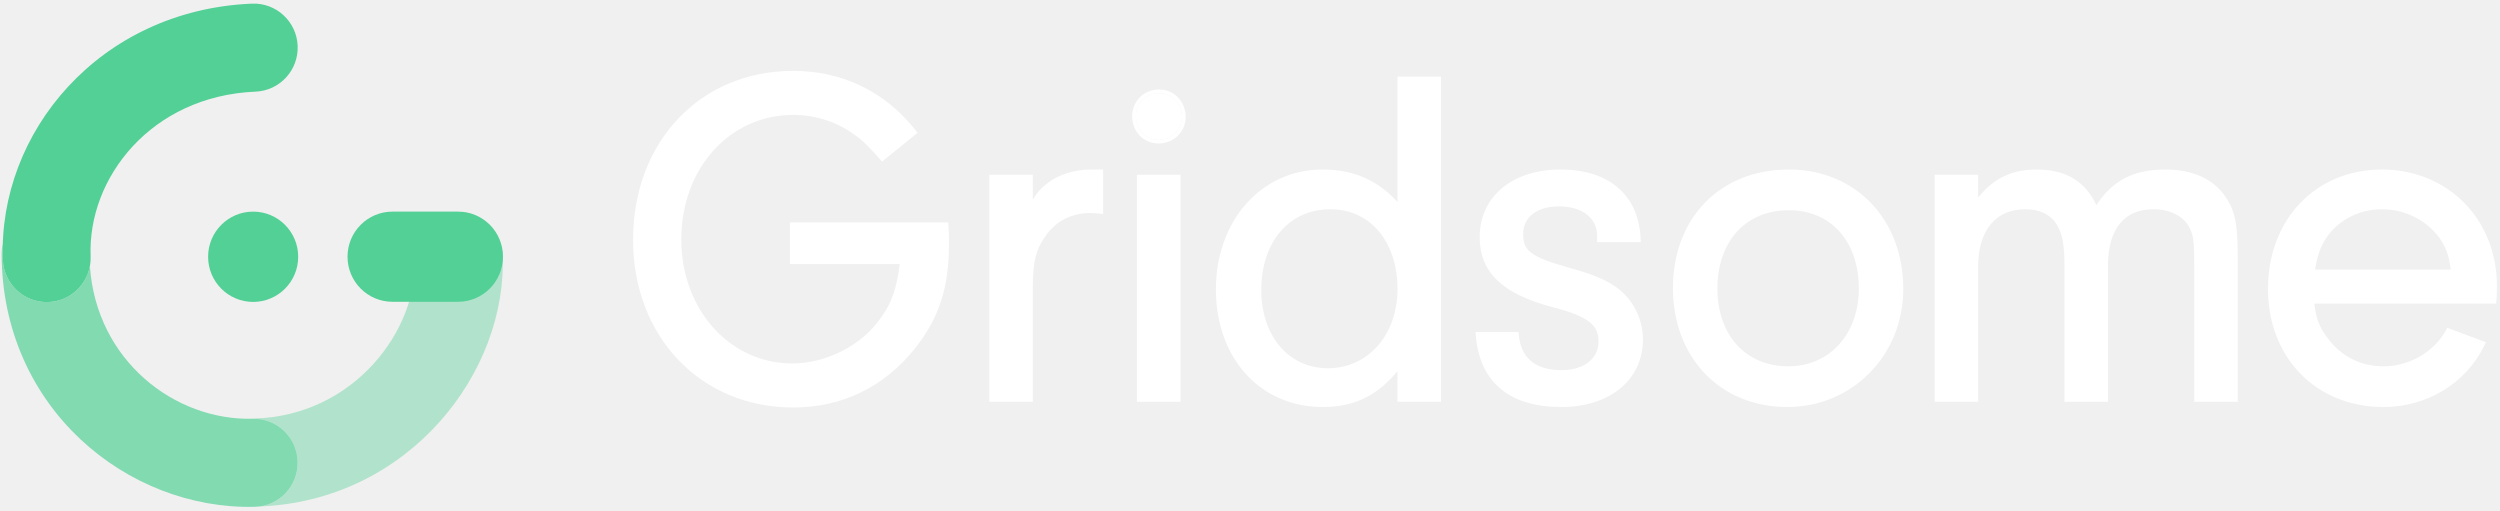
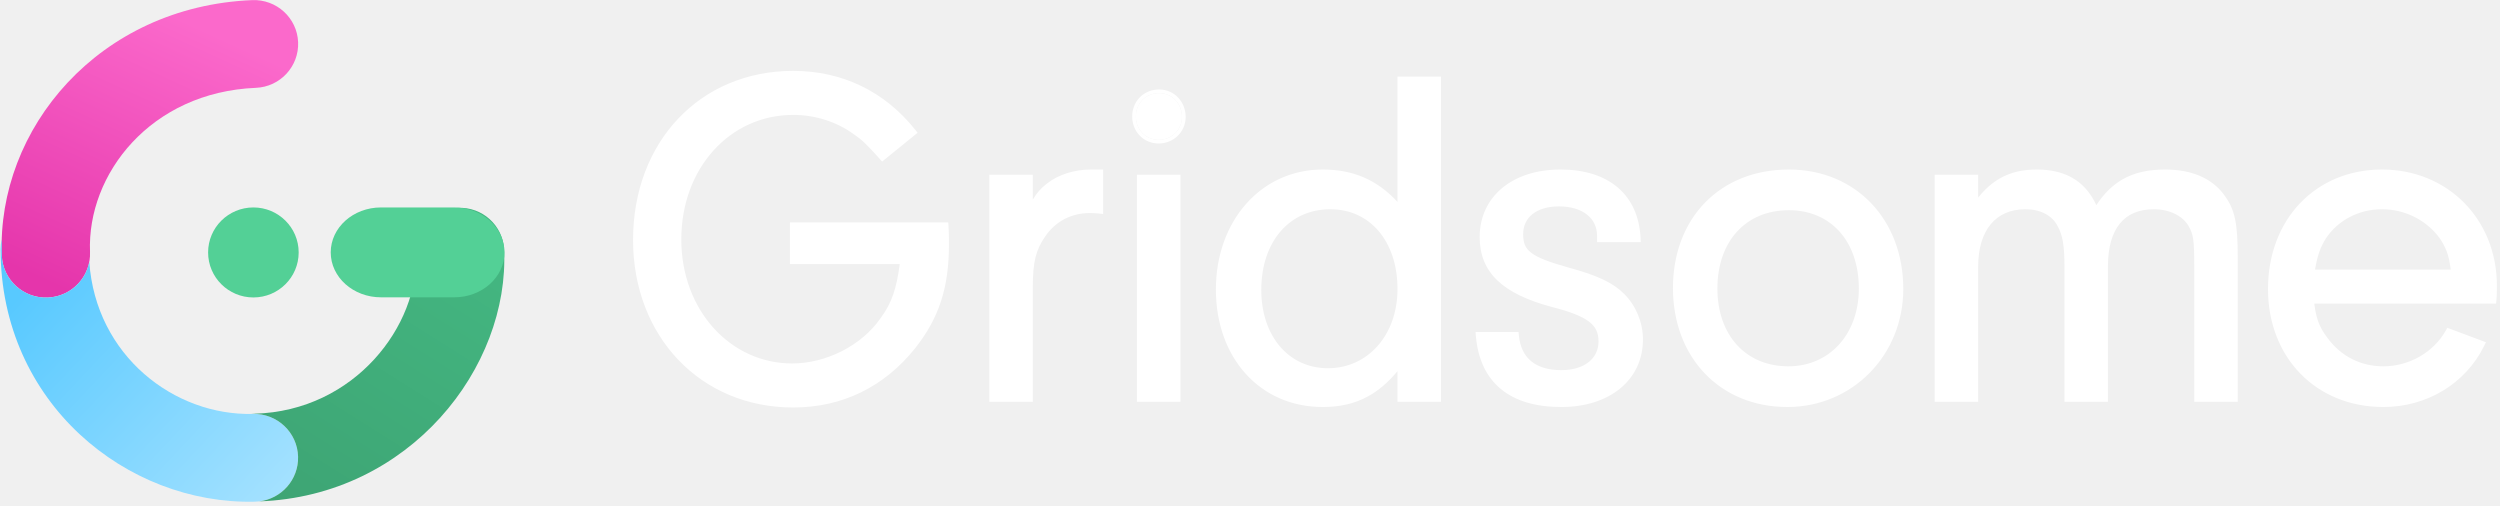
- <svg xmlns="http://www.w3.org/2000/svg" width="593" height="121" viewBox="0 0 593 121" fill="none">
-   <path fill-rule="evenodd" clip-rule="evenodd" d="M70.603 10.867C70.841 16.631 66.375 21.497 60.627 21.737C35.814 22.77 20.759 42.273 21.496 60.791C21.726 66.555 17.252 71.414 11.503 71.645C5.755 71.875 0.909 67.388 0.679 61.624C-0.522 31.447 23.609 2.369 59.763 0.863C65.511 0.624 70.364 5.103 70.603 10.867Z" fill="#53D096" />
-   <path fill-rule="evenodd" clip-rule="evenodd" d="M0.662 57.765C0.485 58.529 0.391 59.325 0.391 60.144C0.391 96.75 30.196 120.96 60.435 120.213C66.187 120.071 70.734 115.281 70.593 109.514C70.451 103.747 65.674 99.186 59.923 99.328C41.4 99.785 22.856 85.507 21.326 63.141C20.451 67.821 16.449 71.447 11.503 71.644C5.754 71.875 0.908 67.388 0.679 61.624C0.627 60.335 0.622 59.048 0.662 57.765Z" fill="#53D096" fill-opacity="0.7" />
-   <path fill-rule="evenodd" clip-rule="evenodd" d="M119.208 60.224C118.933 54.462 114.051 50.014 108.305 50.291C102.558 50.567 98.123 55.462 98.399 61.225C99.204 78.055 84.123 98.617 60.317 99.278C60.028 99.286 59.742 99.306 59.459 99.337C59.613 99.335 59.768 99.332 59.923 99.328C65.674 99.186 70.451 103.747 70.593 109.514C70.726 114.954 66.687 119.525 61.402 120.145C97.002 118.873 120.546 88.194 119.208 60.224Z" fill="#53D096" fill-opacity="0.4" />
-   <path d="M82.431 60.89C82.431 54.984 87.206 50.196 93.096 50.196L108.638 50.196C114.528 50.196 119.303 54.984 119.303 60.89C119.303 66.796 114.528 71.584 108.638 71.584H93.096C87.206 71.584 82.431 66.796 82.431 60.89Z" fill="#53D096" />
-   <path d="M49.362 60.906C49.362 54.991 54.149 50.196 60.048 50.196C65.946 50.196 70.733 54.991 70.733 60.906C70.733 66.821 65.946 71.616 60.048 71.616C54.149 71.616 49.362 66.821 49.362 60.906Z" fill="#53D096" />
+ <svg xmlns="http://www.w3.org/2000/svg" width="593" height="120" viewBox="0 0 593 120" fill="none">
+   <path fill-rule="evenodd" clip-rule="evenodd" d="M70.714 10C70.954 15.746 66.464 20.597 60.686 20.836C35.744 21.866 20.61 41.306 21.352 59.766C21.582 65.512 17.085 70.356 11.307 70.585C5.528 70.815 0.657 66.343 0.426 60.596C-0.781 30.516 23.476 1.53 59.817 0.029C65.595 -0.21 70.474 4.255 70.714 10Z" fill="url(#paint0_linear)" />
+   <path fill-rule="evenodd" clip-rule="evenodd" d="M0.41 56.75C0.231 57.511 0.137 58.305 0.137 59.121C0.137 95.611 30.096 119.744 60.493 119C66.275 118.858 70.846 114.083 70.704 108.334C70.561 102.585 65.76 98.04 59.978 98.181C41.359 98.637 22.718 84.404 21.181 62.109C20.302 66.774 16.278 70.388 11.306 70.585C5.528 70.815 0.657 66.343 0.426 60.596C0.375 59.311 0.369 58.029 0.41 56.75Z" fill="url(#paint1_linear)" />
+   <path fill-rule="evenodd" clip-rule="evenodd" d="M119.572 59.201C119.295 53.457 114.388 49.024 108.612 49.299C102.835 49.575 98.377 54.455 98.655 60.199C99.464 76.975 84.304 97.472 60.375 98.131C60.084 98.139 59.796 98.159 59.512 98.19C59.667 98.188 59.823 98.185 59.978 98.181C65.76 98.04 70.561 102.586 70.704 108.334C70.838 113.757 66.778 118.313 61.465 118.932C97.251 117.664 120.917 87.082 119.572 59.201Z" fill="url(#paint2_linear)" />
+   <path d="M78.448 59.865C78.448 53.977 83.786 49.205 90.371 49.205L107.745 49.205C114.33 49.205 119.667 53.977 119.667 59.865C119.667 65.753 114.33 70.525 107.745 70.525H90.371C83.786 70.525 78.448 65.753 78.448 59.865Z" fill="#53D096" />
+   <path d="M49.363 59.88C49.363 53.984 54.175 49.205 60.104 49.205C66.033 49.205 70.845 53.984 70.845 59.88C70.845 65.777 66.033 70.556 60.104 70.556C54.175 70.556 49.363 65.777 49.363 59.88Z" fill="#53D096" />
  <path d="M274.955 22.09C271.798 22.09 269.43 24.464 269.43 27.629C269.43 30.794 271.798 33.167 274.842 33.167C277.887 33.167 280.368 30.794 280.368 27.742C280.368 24.577 278 22.09 274.955 22.09Z" fill="white" />
  <path fill-rule="evenodd" clip-rule="evenodd" d="M187.375 52.756H224.92L224.978 53.564C225.093 55.177 225.093 57.235 225.093 57.914V57.921C225.093 68.148 222.788 75.353 217.125 82.534L217.124 82.536L217.122 82.538C209.744 91.782 199.798 96.656 188.135 96.656C166.187 96.656 150.162 79.836 150.162 56.904C150.162 33.639 166.067 16.812 188.135 16.812C199.792 16.812 209.854 21.682 217.123 30.818L217.658 31.491L209.239 38.323L208.684 37.702C205.755 34.428 204.464 33.145 202.534 31.855L202.519 31.845L202.504 31.834C198.487 28.896 193.37 27.255 188.135 27.255C173.14 27.255 161.605 39.888 161.605 56.791C161.605 73.473 173.145 86.213 187.909 86.213C195.98 86.213 204.389 81.935 208.843 75.512L208.85 75.5L208.859 75.489C211.52 71.898 212.646 68.508 213.42 62.634H187.375V52.756ZM234.665 41.453H244.981V47.35C245.93 45.73 246.92 44.641 248.305 43.56C251.076 41.387 254.883 40.21 258.768 40.21H261.67V50.769L260.689 50.646C259.848 50.54 258.997 50.539 258.43 50.539C254.096 50.539 250.308 52.543 247.877 56.146L247.875 56.149L247.873 56.152C245.752 59.234 244.981 62.09 244.981 67.981V95.3H234.665V41.453ZM280 41.453V95.3H269.685V41.453H280ZM331.485 47.886C326.599 42.617 320.922 40.21 313.752 40.21C299.075 40.21 288.408 52.459 288.408 68.659C288.408 84.878 298.867 96.543 313.752 96.543C317.818 96.543 321.323 95.755 324.49 94.02C327.029 92.628 329.314 90.648 331.485 88.042V95.3H341.801V18.169H331.485V47.886ZM389.186 57.434H378.829V55.999C378.829 53.828 377.959 52.103 376.439 50.902C374.899 49.685 372.627 48.957 369.779 48.957C367.043 48.957 364.915 49.656 363.489 50.8C362.083 51.927 361.292 53.539 361.292 55.547C361.292 56.61 361.425 57.436 361.72 58.125C362.01 58.803 362.481 59.405 363.245 59.984C364.826 61.182 367.57 62.221 372.265 63.525C378.956 65.344 382.636 67.088 385.283 69.741C388.039 72.504 389.709 76.455 389.709 80.527C389.709 85.307 387.733 89.34 384.288 92.163C380.857 94.974 376.023 96.543 370.342 96.543C364.295 96.543 359.448 95.129 355.985 92.259C352.508 89.378 350.543 85.126 350.077 79.697L349.996 78.753H360.197L360.273 79.54C360.538 82.302 361.556 84.33 363.189 85.679C364.833 87.037 367.206 87.796 370.342 87.796C373.131 87.796 375.347 87.07 376.847 85.88C378.328 84.704 379.168 83.034 379.168 80.979C379.168 79.944 379 79.087 378.652 78.345C378.306 77.607 377.759 76.935 376.929 76.3C375.235 75.004 372.428 73.907 367.985 72.78L367.978 72.778L367.971 72.776C362.273 71.234 358.023 69.235 355.192 66.532C352.325 63.794 350.976 60.395 350.976 56.225C350.976 51.451 352.92 47.418 356.322 44.593C359.711 41.78 364.49 40.21 370.117 40.21C375.785 40.21 380.434 41.659 383.737 44.473C387.052 47.298 388.91 51.412 389.144 56.525L389.186 57.434ZM458.904 41.453H469.22V46.867C470.791 44.906 472.478 43.399 474.369 42.317C476.924 40.856 479.788 40.21 483.12 40.21C486.797 40.21 489.886 41 492.379 42.692C494.457 44.101 496.064 46.098 497.254 48.66C499.01 45.983 501.01 43.965 503.417 42.574C506.25 40.936 509.57 40.21 513.567 40.21C519.727 40.21 524.539 42.196 527.458 46.094C528.765 47.821 529.613 49.489 530.122 51.8C530.623 54.074 530.791 56.952 530.791 61.086V95.3H520.475V63.12C520.475 59.947 520.418 58.06 520.217 56.706C520.024 55.402 519.7 54.602 519.127 53.61C517.745 51.236 514.7 49.635 510.861 49.635C507.294 49.635 504.632 50.826 502.84 53.017C501.025 55.236 500.006 58.6 500.006 63.12V95.3H489.69V63.233C489.69 58.18 489.236 55.765 488.105 53.704L488.097 53.689L488.09 53.674C486.811 51.111 484.017 49.635 480.414 49.635C476.862 49.635 474.105 50.901 472.219 53.164C470.315 55.449 469.22 58.846 469.22 63.233V95.3H458.904V41.453ZM592.074 72.015H548.95C549.161 73.712 549.44 75.031 549.854 76.196C550.339 77.562 551.022 78.756 552.053 80.116L552.058 80.122L552.063 80.129C555.281 84.538 559.981 86.891 565.34 86.891C571.462 86.891 577.255 83.549 580.141 78.407L580.507 77.755L589.665 81.18L589.241 82.041C584.802 91.058 575.579 96.543 565.34 96.543C549.388 96.543 537.967 84.829 537.967 68.546C537.967 52.057 549.256 40.21 565.002 40.21C580.607 40.21 592.262 52.027 592.262 67.755V67.765C592.262 68.442 592.262 69.942 592.146 71.224L592.074 72.015ZM268.557 27.629C268.557 23.988 271.311 21.22 274.955 21.22C278.521 21.22 281.241 24.137 281.241 27.742C281.241 31.293 278.35 34.037 274.842 34.037C271.299 34.037 268.557 31.257 268.557 27.629ZM327.013 54.81C324.22 51.531 320.264 49.635 315.556 49.635C310.673 49.635 306.604 51.564 303.743 54.885C300.873 58.216 299.175 63.004 299.175 68.772C299.175 74.309 300.843 78.958 303.631 82.209C306.412 85.449 310.342 87.344 314.992 87.344C324.443 87.344 331.485 79.478 331.485 68.546C331.485 62.834 329.815 58.1 327.013 54.81ZM404.459 48.032C409.319 43.057 416.206 40.21 424.311 40.21C440.168 40.21 451.459 52.054 451.459 68.546C451.459 84.269 439.357 96.543 423.973 96.543C416.026 96.543 409.224 93.632 404.411 88.617C399.601 83.605 396.825 76.543 396.825 68.32C396.825 60.041 399.601 53.004 404.459 48.032ZM436.333 54.927C433.452 51.719 429.325 49.861 424.311 49.861C419.178 49.861 414.966 51.723 412.03 54.932C409.087 58.149 407.367 62.787 407.367 68.433C407.367 74.021 409.086 78.631 412.016 81.835C414.939 85.031 419.125 86.891 424.198 86.891C433.901 86.891 440.917 79.337 440.917 68.433C440.917 62.783 439.222 58.143 436.333 54.927ZM549.119 63.946H581.295C580.928 60.596 580.17 58.638 578.614 56.393C575.509 52.214 570.473 49.635 565.002 49.635C559.533 49.635 554.626 52.211 551.75 56.475C550.391 58.618 549.731 60.49 549.119 63.946ZM274.955 22.09C271.798 22.09 269.43 24.464 269.43 27.629C269.43 30.794 271.798 33.167 274.842 33.167C277.887 33.167 280.368 30.794 280.368 27.742C280.368 24.577 278 22.09 274.955 22.09Z" fill="white" />
+   <defs>
+     <linearGradient id="paint0_linear" x1="12.465" y1="67.633" x2="41.696" y2="3.877" gradientUnits="userSpaceOnUse">
+       <stop stop-color="#E535AB" />
+       <stop offset="1" stop-color="#FB69CB" />
+     </linearGradient>
+     <linearGradient id="paint1_linear" x1="7.811" y1="66.807" x2="63.53" y2="119.263" gradientUnits="userSpaceOnUse">
+       <stop stop-color="#58C9FF" />
+       <stop offset="1" stop-color="#A3E1FF" />
+     </linearGradient>
+     <linearGradient id="paint2_linear" x1="65.983" y1="125.976" x2="114.375" y2="48.96" gradientUnits="userSpaceOnUse">
+       <stop stop-color="#3DA373" />
+       <stop offset="1" stop-color="#44B882" />
+     </linearGradient>
+   </defs>
</svg>
